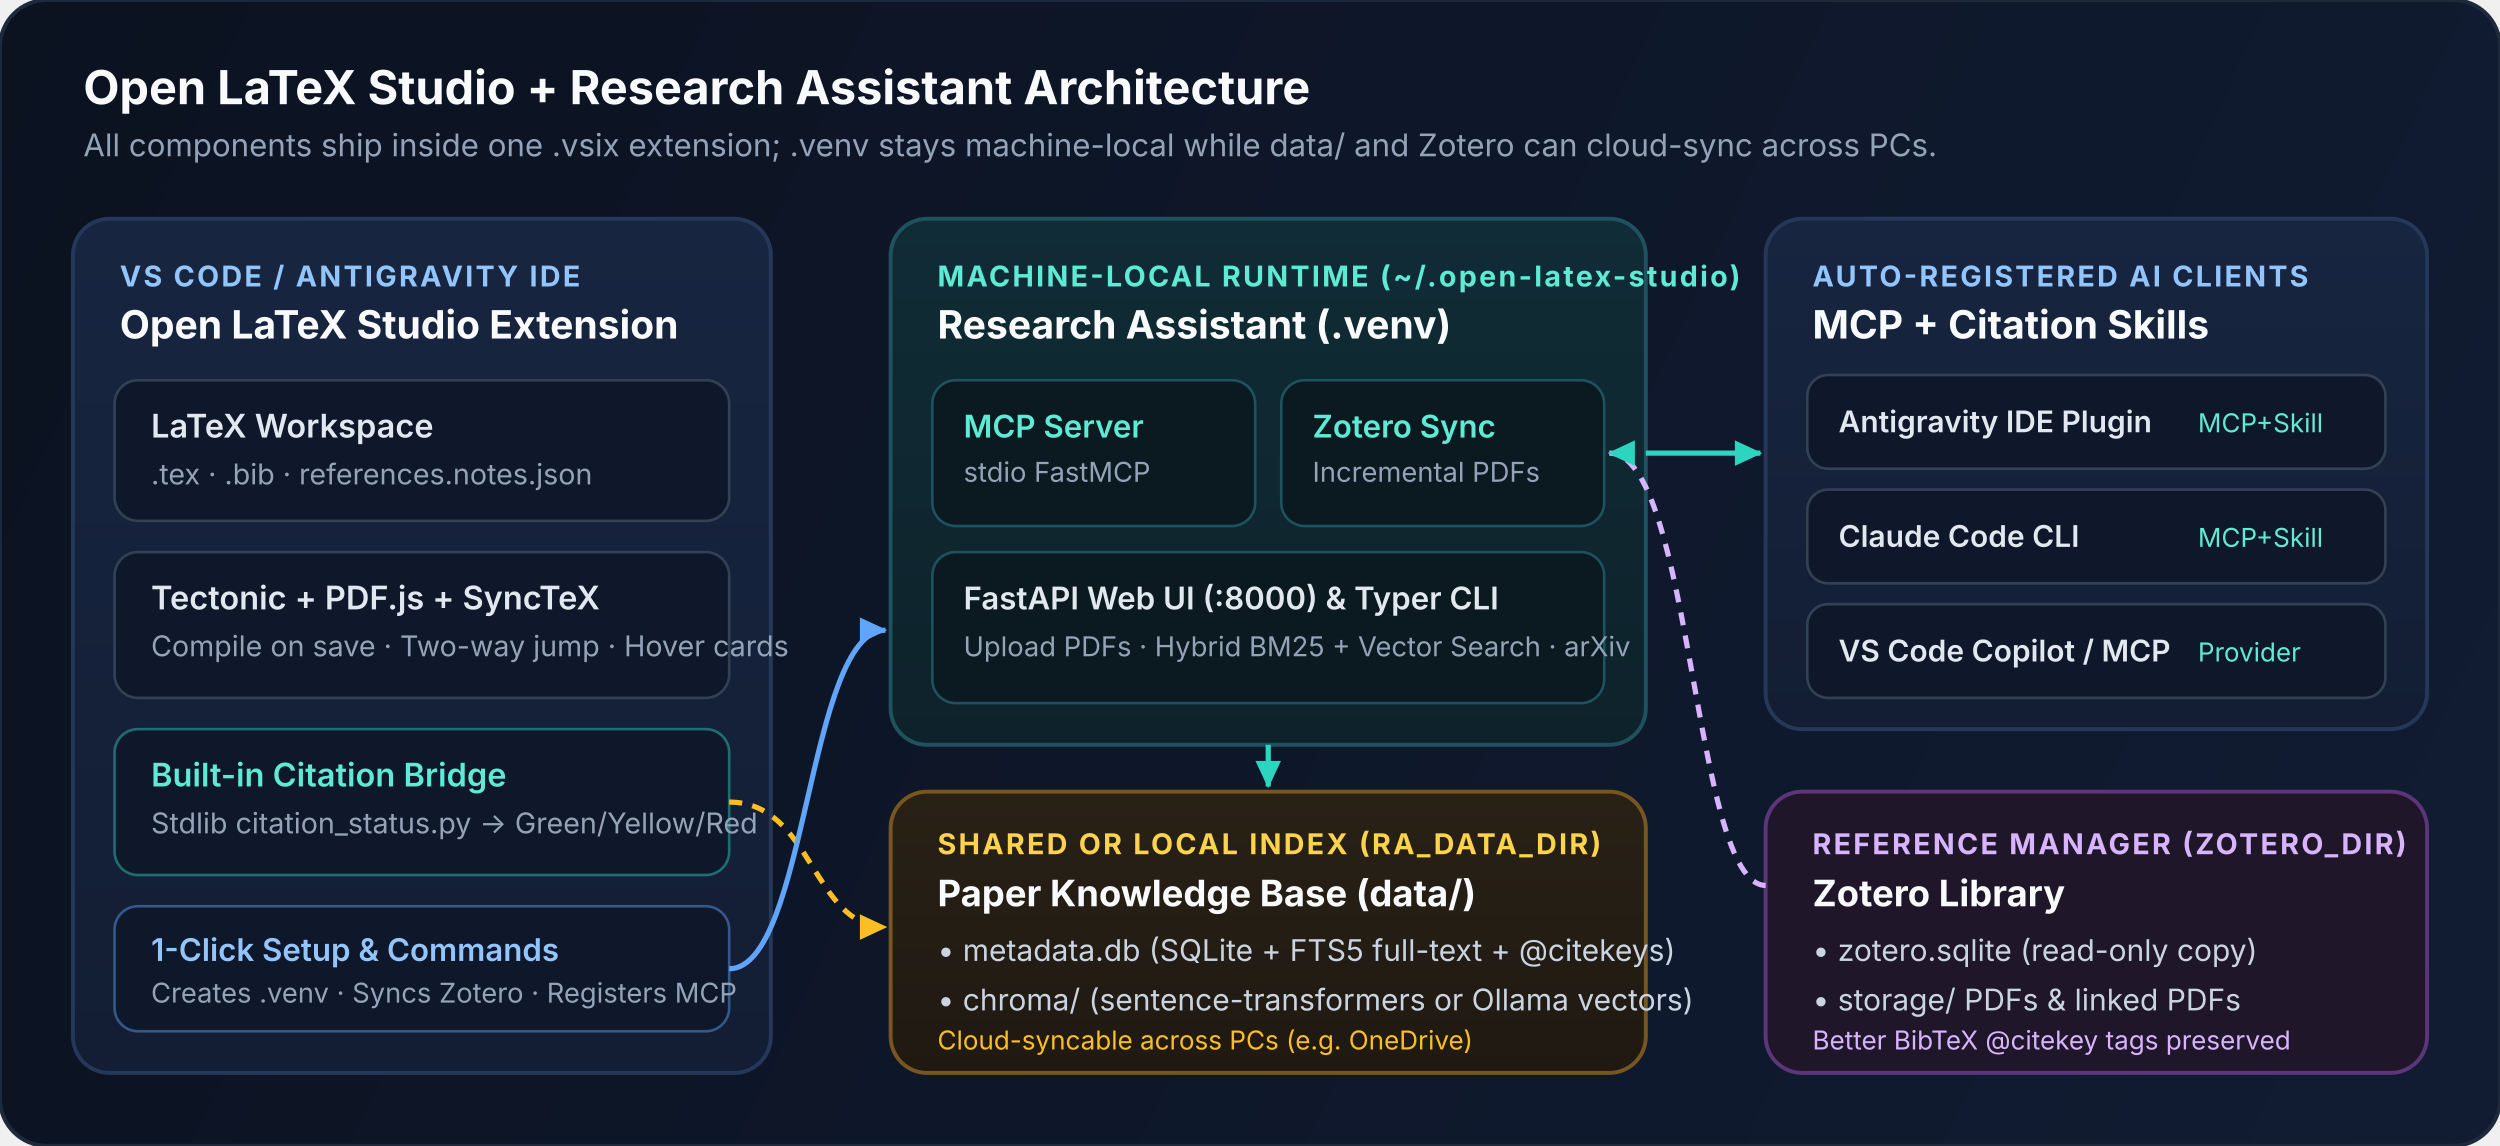
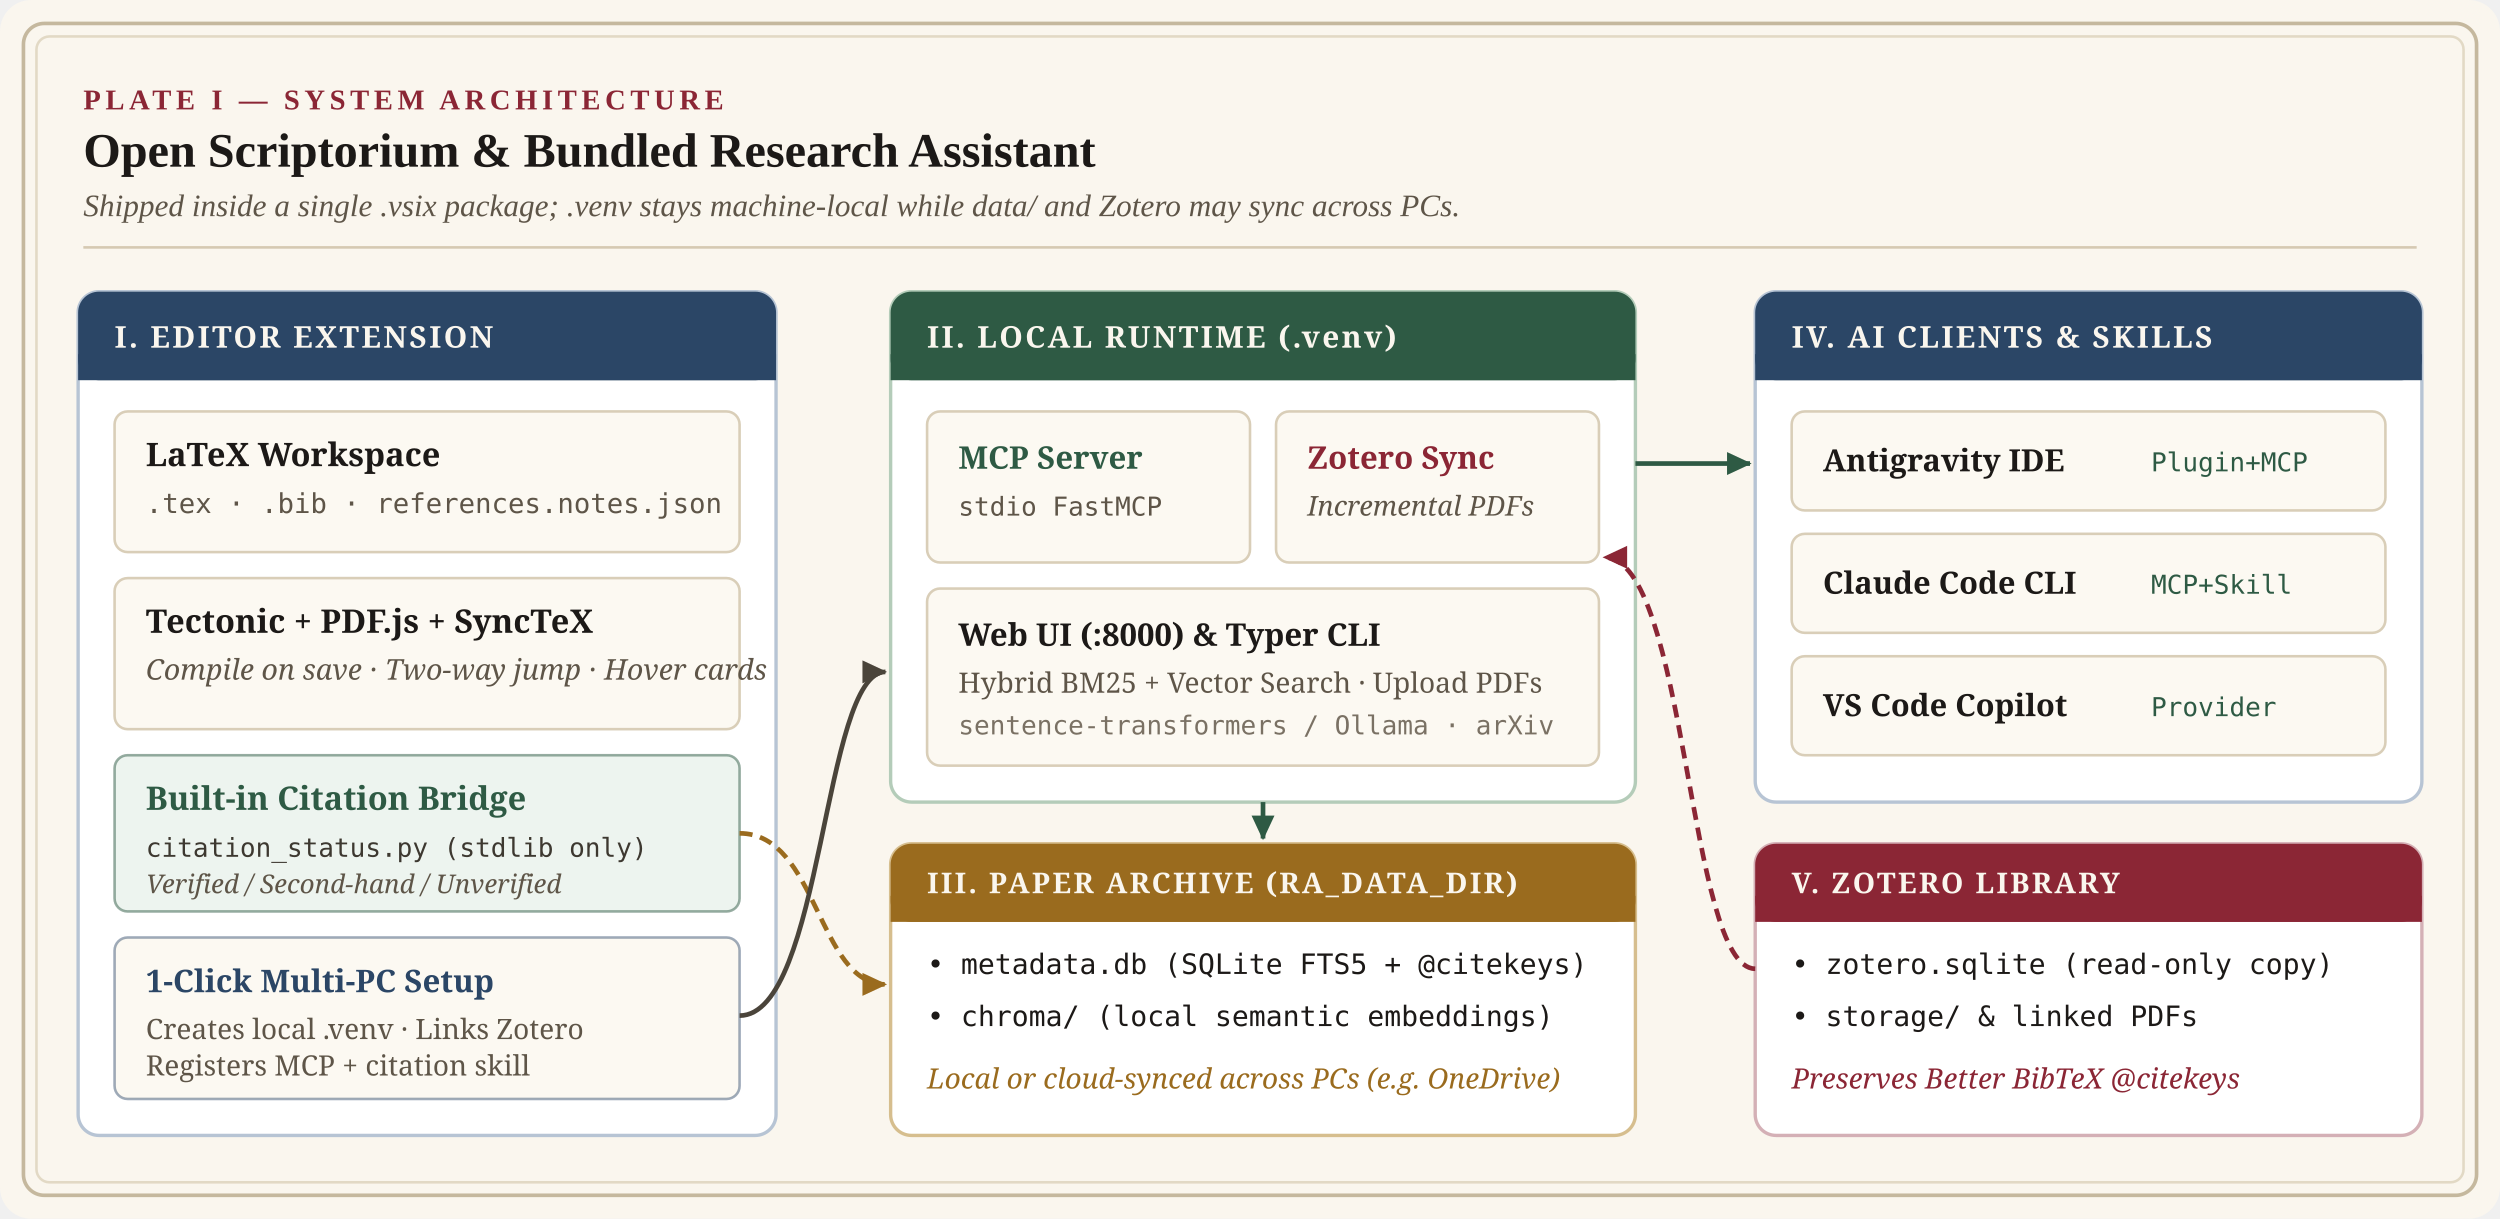
- <svg xmlns="http://www.w3.org/2000/svg" viewBox="0 0 960 440" fill="none" font-family="Inter, -apple-system, BlinkMacSystemFont, 'Segoe UI', Roboto, sans-serif">
+ <svg xmlns="http://www.w3.org/2000/svg" viewBox="0 0 960 468" fill="none">
  <defs>
-     <linearGradient id="canvas" x1="0" y1="0" x2="960" y2="440" gradientUnits="userSpaceOnUse">
-       <stop offset="0%" stop-color="#0B1220" />
-       <stop offset="100%" stop-color="#111C33" />
-     </linearGradient>
-     <linearGradient id="cardBlue" x1="0" y1="0" x2="0" y2="1">
-       <stop offset="0%" stop-color="#172540" />
-       <stop offset="100%" stop-color="#131E34" />
-     </linearGradient>
-     <linearGradient id="cardTeal" x1="0" y1="0" x2="0" y2="1">
-       <stop offset="0%" stop-color="#102C36" />
-       <stop offset="100%" stop-color="#0E222B" />
-     </linearGradient>
-     <linearGradient id="cardAmber" x1="0" y1="0" x2="0" y2="1">
-       <stop offset="0%" stop-color="#292116" />
-       <stop offset="100%" stop-color="#1F1912" />
-     </linearGradient>
-     <marker id="arrowTeal" viewBox="0 0 10 10" refX="8" refY="5" markerWidth="7" markerHeight="7" orient="auto-start-reverse">
-       <path d="M1 1.5 L8.5 5 L1 8.5 Z" fill="#2DD4BF" />
+     <marker id="inkArrow" viewBox="0 0 10 10" refX="8" refY="5" markerWidth="7" markerHeight="7" orient="auto-start-reverse">
+       <path d="M1 1.5 L8.5 5 L1 8.5 Z" fill="#4A443A" />
    </marker>
-     <marker id="arrowBlue" viewBox="0 0 10 10" refX="8" refY="5" markerWidth="7" markerHeight="7" orient="auto-start-reverse">
-       <path d="M1 1.5 L8.5 5 L1 8.5 Z" fill="#60A5FA" />
+     <marker id="sageArrow" viewBox="0 0 10 10" refX="8" refY="5" markerWidth="7" markerHeight="7" orient="auto-start-reverse">
+       <path d="M1 1.5 L8.5 5 L1 8.5 Z" fill="#2E5A44" />
    </marker>
-     <marker id="arrowAmber" viewBox="0 0 10 10" refX="8" refY="5" markerWidth="7" markerHeight="7" orient="auto-start-reverse">
-       <path d="M1 1.5 L8.5 5 L1 8.5 Z" fill="#FBBF24" />
+     <marker id="crimsonArrow" viewBox="0 0 10 10" refX="8" refY="5" markerWidth="7" markerHeight="7" orient="auto-start-reverse">
+       <path d="M1 1.5 L8.5 5 L1 8.5 Z" fill="#8B2635" />
+     </marker>
+     <marker id="ochreArrow" viewBox="0 0 10 10" refX="8" refY="5" markerWidth="7" markerHeight="7" orient="auto-start-reverse">
+       <path d="M1 1.5 L8.5 5 L1 8.5 Z" fill="#9A6B1E" />
    </marker>
  </defs>
-   <rect width="960" height="440" rx="18" fill="url(#canvas)" stroke="#1E293B" stroke-width="1.5" />
-   <text x="32" y="40" fill="#F8FAFC" font-size="18" font-weight="700">Open LaTeX Studio + Research Assistant Architecture</text>
-   <text x="32" y="60" fill="#94A3B8" font-size="12">All components ship inside one .vsix extension; .venv stays machine-local while data/ and Zotero can cloud-sync across PCs.</text>
-   <rect x="28" y="84" width="268" height="328" rx="14" fill="url(#cardBlue)" stroke="#253859" stroke-width="1.5" />
-   <text x="46" y="110" fill="#93C5FD" font-size="11" font-weight="700" letter-spacing="0.08em">VS CODE / ANTIGRAVITY IDE</text>
-   <text x="46" y="130" fill="#F8FAFC" font-size="15" font-weight="700">Open LaTeX Studio Extension</text>
-   <rect x="44" y="146" width="236" height="54" rx="9" fill="#0F172A" stroke="#334155" />
-   <text x="58" y="168" fill="#E2E8F0" font-size="12.5" font-weight="600">LaTeX Workspace</text>
-   <text x="58" y="186" fill="#94A3B8" font-size="11">.tex  ·  .bib  ·  references.notes.json</text>
-   <rect x="44" y="212" width="236" height="56" rx="9" fill="#0F172A" stroke="#334155" />
-   <text x="58" y="234" fill="#E2E8F0" font-size="12.5" font-weight="600">Tectonic + PDF.js + SyncTeX</text>
-   <text x="58" y="252" fill="#94A3B8" font-size="11">Compile on save · Two-way jump · Hover cards</text>
-   <rect x="44" y="280" width="236" height="56" rx="9" fill="#0F172A" stroke="#2DD4BF" stroke-opacity="0.45" />
-   <text x="58" y="302" fill="#5EEAD4" font-size="12.5" font-weight="600">Built-in Citation Bridge</text>
-   <text x="58" y="320" fill="#94A3B8" font-size="11">Stdlib citation_status.py → Green/Yellow/Red</text>
-   <rect x="44" y="348" width="236" height="48" rx="9" fill="#0F172A" stroke="#60A5FA" stroke-opacity="0.45" />
-   <text x="58" y="369" fill="#93C5FD" font-size="12" font-weight="600">1-Click Setup &amp; Commands</text>
-   <text x="58" y="385" fill="#94A3B8" font-size="10.5">Creates .venv · Syncs Zotero · Registers MCP</text>
-   <rect x="342" y="84" width="290" height="202" rx="14" fill="url(#cardTeal)" stroke="#1E525E" stroke-width="1.5" />
-   <text x="360" y="110" fill="#5EEAD4" font-size="11" font-weight="700" letter-spacing="0.08em">MACHINE-LOCAL RUNTIME (~/.open-latex-studio)</text>
-   <text x="360" y="130" fill="#F8FAFC" font-size="15" font-weight="700">Research Assistant (.venv)</text>
-   <rect x="358" y="146" width="124" height="56" rx="9" fill="#0B1920" stroke="#1E525E" />
-   <text x="370" y="168" fill="#5EEAD4" font-size="12" font-weight="600">MCP Server</text>
-   <text x="370" y="185" fill="#94A3B8" font-size="10.5">stdio FastMCP</text>
-   <rect x="492" y="146" width="124" height="56" rx="9" fill="#0B1920" stroke="#1E525E" />
-   <text x="504" y="168" fill="#5EEAD4" font-size="12" font-weight="600">Zotero Sync</text>
-   <text x="504" y="185" fill="#94A3B8" font-size="10.5">Incremental PDFs</text>
-   <rect x="358" y="212" width="258" height="58" rx="9" fill="#0B1920" stroke="#1E525E" />
-   <text x="370" y="234" fill="#E2E8F0" font-size="12" font-weight="600">FastAPI Web UI (:8000) &amp; Typer CLI</text>
-   <text x="370" y="252" fill="#94A3B8" font-size="10.5">Upload PDFs · Hybrid BM25 + Vector Search · arXiv</text>
-   <rect x="342" y="304" width="290" height="108" rx="14" fill="url(#cardAmber)" stroke="#78561F" stroke-width="1.5" />
-   <text x="360" y="328" fill="#FCD34D" font-size="11" font-weight="700" letter-spacing="0.08em">SHARED OR LOCAL INDEX (RA_DATA_DIR)</text>
-   <text x="360" y="348" fill="#F8FAFC" font-size="14" font-weight="700">Paper Knowledge Base (data/)</text>
-   <text x="360" y="369" fill="#CBD5E1" font-size="11.5">• metadata.db  (SQLite + FTS5 full-text + @citekeys)</text>
-   <text x="360" y="388" fill="#CBD5E1" font-size="11.5">• chroma/  (sentence-transformers or Ollama vectors)</text>
-   <text x="360" y="403" fill="#FBBF24" font-size="10">Cloud-syncable across PCs (e.g. OneDrive)</text>
-   <rect x="678" y="84" width="254" height="196" rx="14" fill="url(#cardBlue)" stroke="#253859" stroke-width="1.5" />
-   <text x="696" y="110" fill="#93C5FD" font-size="11" font-weight="700" letter-spacing="0.08em">AUTO-REGISTERED AI CLIENTS</text>
-   <text x="696" y="130" fill="#F8FAFC" font-size="15" font-weight="700">MCP + Citation Skills</text>
-   <rect x="694" y="144" width="222" height="36" rx="8" fill="#0F172A" stroke="#334155" />
-   <text x="706" y="166" fill="#E2E8F0" font-size="11.5" font-weight="600">Antigravity IDE Plugin</text>
-   <text x="844" y="166" fill="#5EEAD4" font-size="10">MCP+Skill</text>
-   <rect x="694" y="188" width="222" height="36" rx="8" fill="#0F172A" stroke="#334155" />
-   <text x="706" y="210" fill="#E2E8F0" font-size="11.5" font-weight="600">Claude Code CLI</text>
-   <text x="844" y="210" fill="#5EEAD4" font-size="10">MCP+Skill</text>
-   <rect x="694" y="232" width="222" height="36" rx="8" fill="#0F172A" stroke="#334155" />
-   <text x="706" y="254" fill="#E2E8F0" font-size="11.5" font-weight="600">VS Code Copilot / MCP</text>
-   <text x="844" y="254" fill="#5EEAD4" font-size="10">Provider</text>
-   <rect x="678" y="304" width="254" height="108" rx="14" fill="#1F1629" stroke="#5B3678" stroke-width="1.5" />
-   <text x="696" y="328" fill="#D8B4FE" font-size="11" font-weight="700" letter-spacing="0.08em">REFERENCE MANAGER (ZOTERO_DIR)</text>
-   <text x="696" y="348" fill="#F8FAFC" font-size="14" font-weight="700">Zotero Library</text>
-   <text x="696" y="369" fill="#CBD5E1" font-size="11.5">• zotero.sqlite (read-only copy)</text>
-   <text x="696" y="388" fill="#CBD5E1" font-size="11.5">• storage/ PDFs &amp; linked PDFs</text>
-   <text x="696" y="403" fill="#D8B4FE" font-size="10">Better BibTeX @citekey tags preserved</text>
-   <path d="M280 308 C312 308, 312 356, 340 356" stroke="#FBBF24" stroke-width="2" stroke-dasharray="5 4" marker-end="url(#arrowAmber)" />
-   <path d="M280 372 C310 372, 310 242, 340 242" stroke="#60A5FA" stroke-width="2" marker-end="url(#arrowBlue)" />
-   <path d="M487 286 L487 302" stroke="#2DD4BF" stroke-width="2" marker-end="url(#arrowTeal)" />
-   <path d="M632 174 L676 174" stroke="#2DD4BF" stroke-width="2" marker-end="url(#arrowTeal)" />
-   <path d="M678 340 C650 340, 650 174, 618 174" stroke="#D8B4FE" stroke-width="2" stroke-dasharray="5 4" marker-end="url(#arrowTeal)" />
+   <rect width="960" height="468" rx="12" fill="#FAF6EE" />
+   <rect x="9" y="9" width="942" height="450" rx="8" stroke="#C5B89E" stroke-width="1.4" />
+   <rect x="14" y="14" width="932" height="440" rx="5" stroke="#E2D9C5" stroke-width="1" />
+   <text x="32" y="42" fill="#8B2635" font-family="Georgia, 'Times New Roman', serif" font-size="11" font-weight="700" letter-spacing="0.16em">PLATE I — SYSTEM ARCHITECTURE</text>
+   <text x="32" y="64" fill="#1C1917" font-family="Georgia, 'Times New Roman', serif" font-size="18.5" font-weight="700">Open Scriptorium &amp; Bundled Research Assistant</text>
+   <text x="32" y="83" fill="#5E5548" font-family="Georgia, 'Times New Roman', serif" font-size="12" font-style="italic">Shipped inside a single .vsix package; .venv stays machine-local while data/ and Zotero may sync across PCs.</text>
+   <line x1="32" y1="95" x2="928" y2="95" stroke="#D5C9B2" stroke-width="1" />
+   <rect x="30" y="112" width="268" height="324" rx="8" fill="#FFFFFF" stroke="#B7C4D4" stroke-width="1.3" />
+   <rect x="30" y="112" width="268" height="34" rx="8" fill="#2B4666" />
+   <rect x="30" y="136" width="268" height="10" fill="#2B4666" />
+   <text x="44" y="133.5" fill="#FAF6EE" font-family="Georgia, serif" font-size="11.5" font-weight="700" letter-spacing="0.08em">I.  EDITOR EXTENSION</text>
+   <rect x="44" y="158" width="240" height="54" rx="5" fill="#FCF9F2" stroke="#D9CEB8" />
+   <text x="56" y="179" fill="#1C1917" font-family="Georgia, serif" font-size="12.5" font-weight="700">LaTeX Workspace</text>
+   <text x="56" y="197" fill="#5E5548" font-family="Consolas, monospace" font-size="10.5">.tex · .bib · references.notes.json</text>
+   <rect x="44" y="222" width="240" height="58" rx="5" fill="#FCF9F2" stroke="#D9CEB8" />
+   <text x="56" y="243" fill="#1C1917" font-family="Georgia, serif" font-size="12.5" font-weight="700">Tectonic + PDF.js + SyncTeX</text>
+   <text x="56" y="261" fill="#5E5548" font-family="Georgia, serif" font-size="11" font-style="italic">Compile on save · Two-way jump · Hover cards</text>
+   <rect x="44" y="290" width="240" height="60" rx="5" fill="#EDF4EF" stroke="#2E5A44" stroke-opacity="0.5" />
+   <text x="56" y="311" fill="#2E5A44" font-family="Georgia, serif" font-size="12.5" font-weight="700">Built-in Citation Bridge</text>
+   <text x="56" y="329" fill="#3D3830" font-family="Consolas, monospace" font-size="10">citation_status.py (stdlib only)</text>
+   <text x="56" y="343" fill="#5E5548" font-family="Georgia, serif" font-size="10" font-style="italic">Verified / Second-hand / Unverified</text>
+   <rect x="44" y="360" width="240" height="62" rx="5" fill="#FCF9F2" stroke="#2B4666" stroke-opacity="0.45" />
+   <text x="56" y="381" fill="#2B4666" font-family="Georgia, serif" font-size="12" font-weight="700">1-Click Multi-PC Setup</text>
+   <text x="56" y="399" fill="#5E5548" font-family="Georgia, serif" font-size="10.8">Creates local .venv · Links Zotero</text>
+   <text x="56" y="413" fill="#5E5548" font-family="Georgia, serif" font-size="10.8">Registers MCP + citation skill</text>
+   <rect x="342" y="112" width="286" height="196" rx="8" fill="#FFFFFF" stroke="#B4CCB9" stroke-width="1.3" />
+   <rect x="342" y="112" width="286" height="34" rx="8" fill="#2E5A44" />
+   <rect x="342" y="136" width="286" height="10" fill="#2E5A44" />
+   <text x="356" y="133.5" fill="#FAF6EE" font-family="Georgia, serif" font-size="11.5" font-weight="700" letter-spacing="0.08em">II.  LOCAL RUNTIME (.venv)</text>
+   <rect x="356" y="158" width="124" height="58" rx="5" fill="#FCF9F2" stroke="#D9CEB8" />
+   <text x="368" y="180" fill="#2E5A44" font-family="Georgia, serif" font-size="12" font-weight="700">MCP Server</text>
+   <text x="368" y="198" fill="#5E5548" font-family="Consolas, monospace" font-size="10">stdio FastMCP</text>
+   <rect x="490" y="158" width="124" height="58" rx="5" fill="#FCF9F2" stroke="#D9CEB8" />
+   <text x="502" y="180" fill="#8B2635" font-family="Georgia, serif" font-size="12" font-weight="700">Zotero Sync</text>
+   <text x="502" y="198" fill="#5E5548" font-family="Georgia, serif" font-size="10.5" font-style="italic">Incremental PDFs</text>
+   <rect x="356" y="226" width="258" height="68" rx="5" fill="#FCF9F2" stroke="#D9CEB8" />
+   <text x="368" y="248" fill="#1C1917" font-family="Georgia, serif" font-size="12" font-weight="700">Web UI (:8000) &amp; Typer CLI</text>
+   <text x="368" y="266" fill="#5E5548" font-family="Georgia, serif" font-size="10.8">Hybrid BM25 + Vector Search · Upload PDFs</text>
+   <text x="368" y="282" fill="#7A7164" font-family="Consolas, monospace" font-size="10">sentence-transformers / Ollama · arXiv</text>
+   <rect x="342" y="324" width="286" height="112" rx="8" fill="#FFFFFF" stroke="#D6BE8E" stroke-width="1.3" />
+   <rect x="342" y="324" width="286" height="30" rx="8" fill="#9A6B1E" />
+   <rect x="342" y="344" width="286" height="10" fill="#9A6B1E" />
+   <text x="356" y="343" fill="#FAF6EE" font-family="Georgia, serif" font-size="11" font-weight="700" letter-spacing="0.08em">III.  PAPER ARCHIVE (RA_DATA_DIR)</text>
+   <text x="356" y="374" fill="#1C1917" font-family="Consolas, monospace" font-size="10.8">• metadata.db (SQLite FTS5 + @citekeys)</text>
+   <text x="356" y="394" fill="#1C1917" font-family="Consolas, monospace" font-size="10.8">• chroma/ (local semantic embeddings)</text>
+   <text x="356" y="418" fill="#9A6B1E" font-family="Georgia, serif" font-size="10.8" font-style="italic">Local or cloud-synced across PCs (e.g. OneDrive)</text>
+   <rect x="674" y="112" width="256" height="196" rx="8" fill="#FFFFFF" stroke="#B7C4D4" stroke-width="1.3" />
+   <rect x="674" y="112" width="256" height="34" rx="8" fill="#2B4666" />
+   <rect x="674" y="136" width="256" height="10" fill="#2B4666" />
+   <text x="688" y="133.5" fill="#FAF6EE" font-family="Georgia, serif" font-size="11.5" font-weight="700" letter-spacing="0.08em">IV.  AI CLIENTS &amp; SKILLS</text>
+   <rect x="688" y="158" width="228" height="38" rx="5" fill="#FCF9F2" stroke="#D9CEB8" />
+   <text x="700" y="181" fill="#1C1917" font-family="Georgia, serif" font-size="11.8" font-weight="700">Antigravity IDE</text>
+   <text x="826" y="181" fill="#2E5A44" font-family="Consolas, monospace" font-size="10">Plugin+MCP</text>
+   <rect x="688" y="205" width="228" height="38" rx="5" fill="#FCF9F2" stroke="#D9CEB8" />
+   <text x="700" y="228" fill="#1C1917" font-family="Georgia, serif" font-size="11.8" font-weight="700">Claude Code CLI</text>
+   <text x="826" y="228" fill="#2E5A44" font-family="Consolas, monospace" font-size="10">MCP+Skill</text>
+   <rect x="688" y="252" width="228" height="38" rx="5" fill="#FCF9F2" stroke="#D9CEB8" />
+   <text x="700" y="275" fill="#1C1917" font-family="Georgia, serif" font-size="11.8" font-weight="700">VS Code Copilot</text>
+   <text x="826" y="275" fill="#2E5A44" font-family="Consolas, monospace" font-size="10">Provider</text>
+   <rect x="674" y="324" width="256" height="112" rx="8" fill="#FFFFFF" stroke="#D4B0B6" stroke-width="1.3" />
+   <rect x="674" y="324" width="256" height="30" rx="8" fill="#8B2635" />
+   <rect x="674" y="344" width="256" height="10" fill="#8B2635" />
+   <text x="688" y="343" fill="#FAF6EE" font-family="Georgia, serif" font-size="11" font-weight="700" letter-spacing="0.08em">V.  ZOTERO LIBRARY</text>
+   <text x="688" y="374" fill="#1C1917" font-family="Consolas, monospace" font-size="10.8">• zotero.sqlite (read-only copy)</text>
+   <text x="688" y="394" fill="#1C1917" font-family="Consolas, monospace" font-size="10.8">• storage/ &amp; linked PDFs</text>
+   <text x="688" y="418" fill="#8B2635" font-family="Georgia, serif" font-size="10.8" font-style="italic">Preserves Better BibTeX @citekeys</text>
+   <path d="M284 320 C314 320, 314 378, 340 378" stroke="#9A6B1E" stroke-width="1.8" stroke-dasharray="5 3" marker-end="url(#ochreArrow)" />
+   <path d="M284 390 C316 390, 316 258, 340 258" stroke="#4A443A" stroke-width="1.8" marker-end="url(#inkArrow)" />
+   <path d="M485 308 L485 322" stroke="#2E5A44" stroke-width="1.8" marker-end="url(#sageArrow)" />
+   <path d="M628 178 L672 178" stroke="#2E5A44" stroke-width="1.8" marker-end="url(#sageArrow)" />
+   <path d="M674 372 C648 372, 648 214, 616 214" stroke="#8B2635" stroke-width="1.8" stroke-dasharray="5 3" marker-end="url(#crimsonArrow)" />
</svg>
